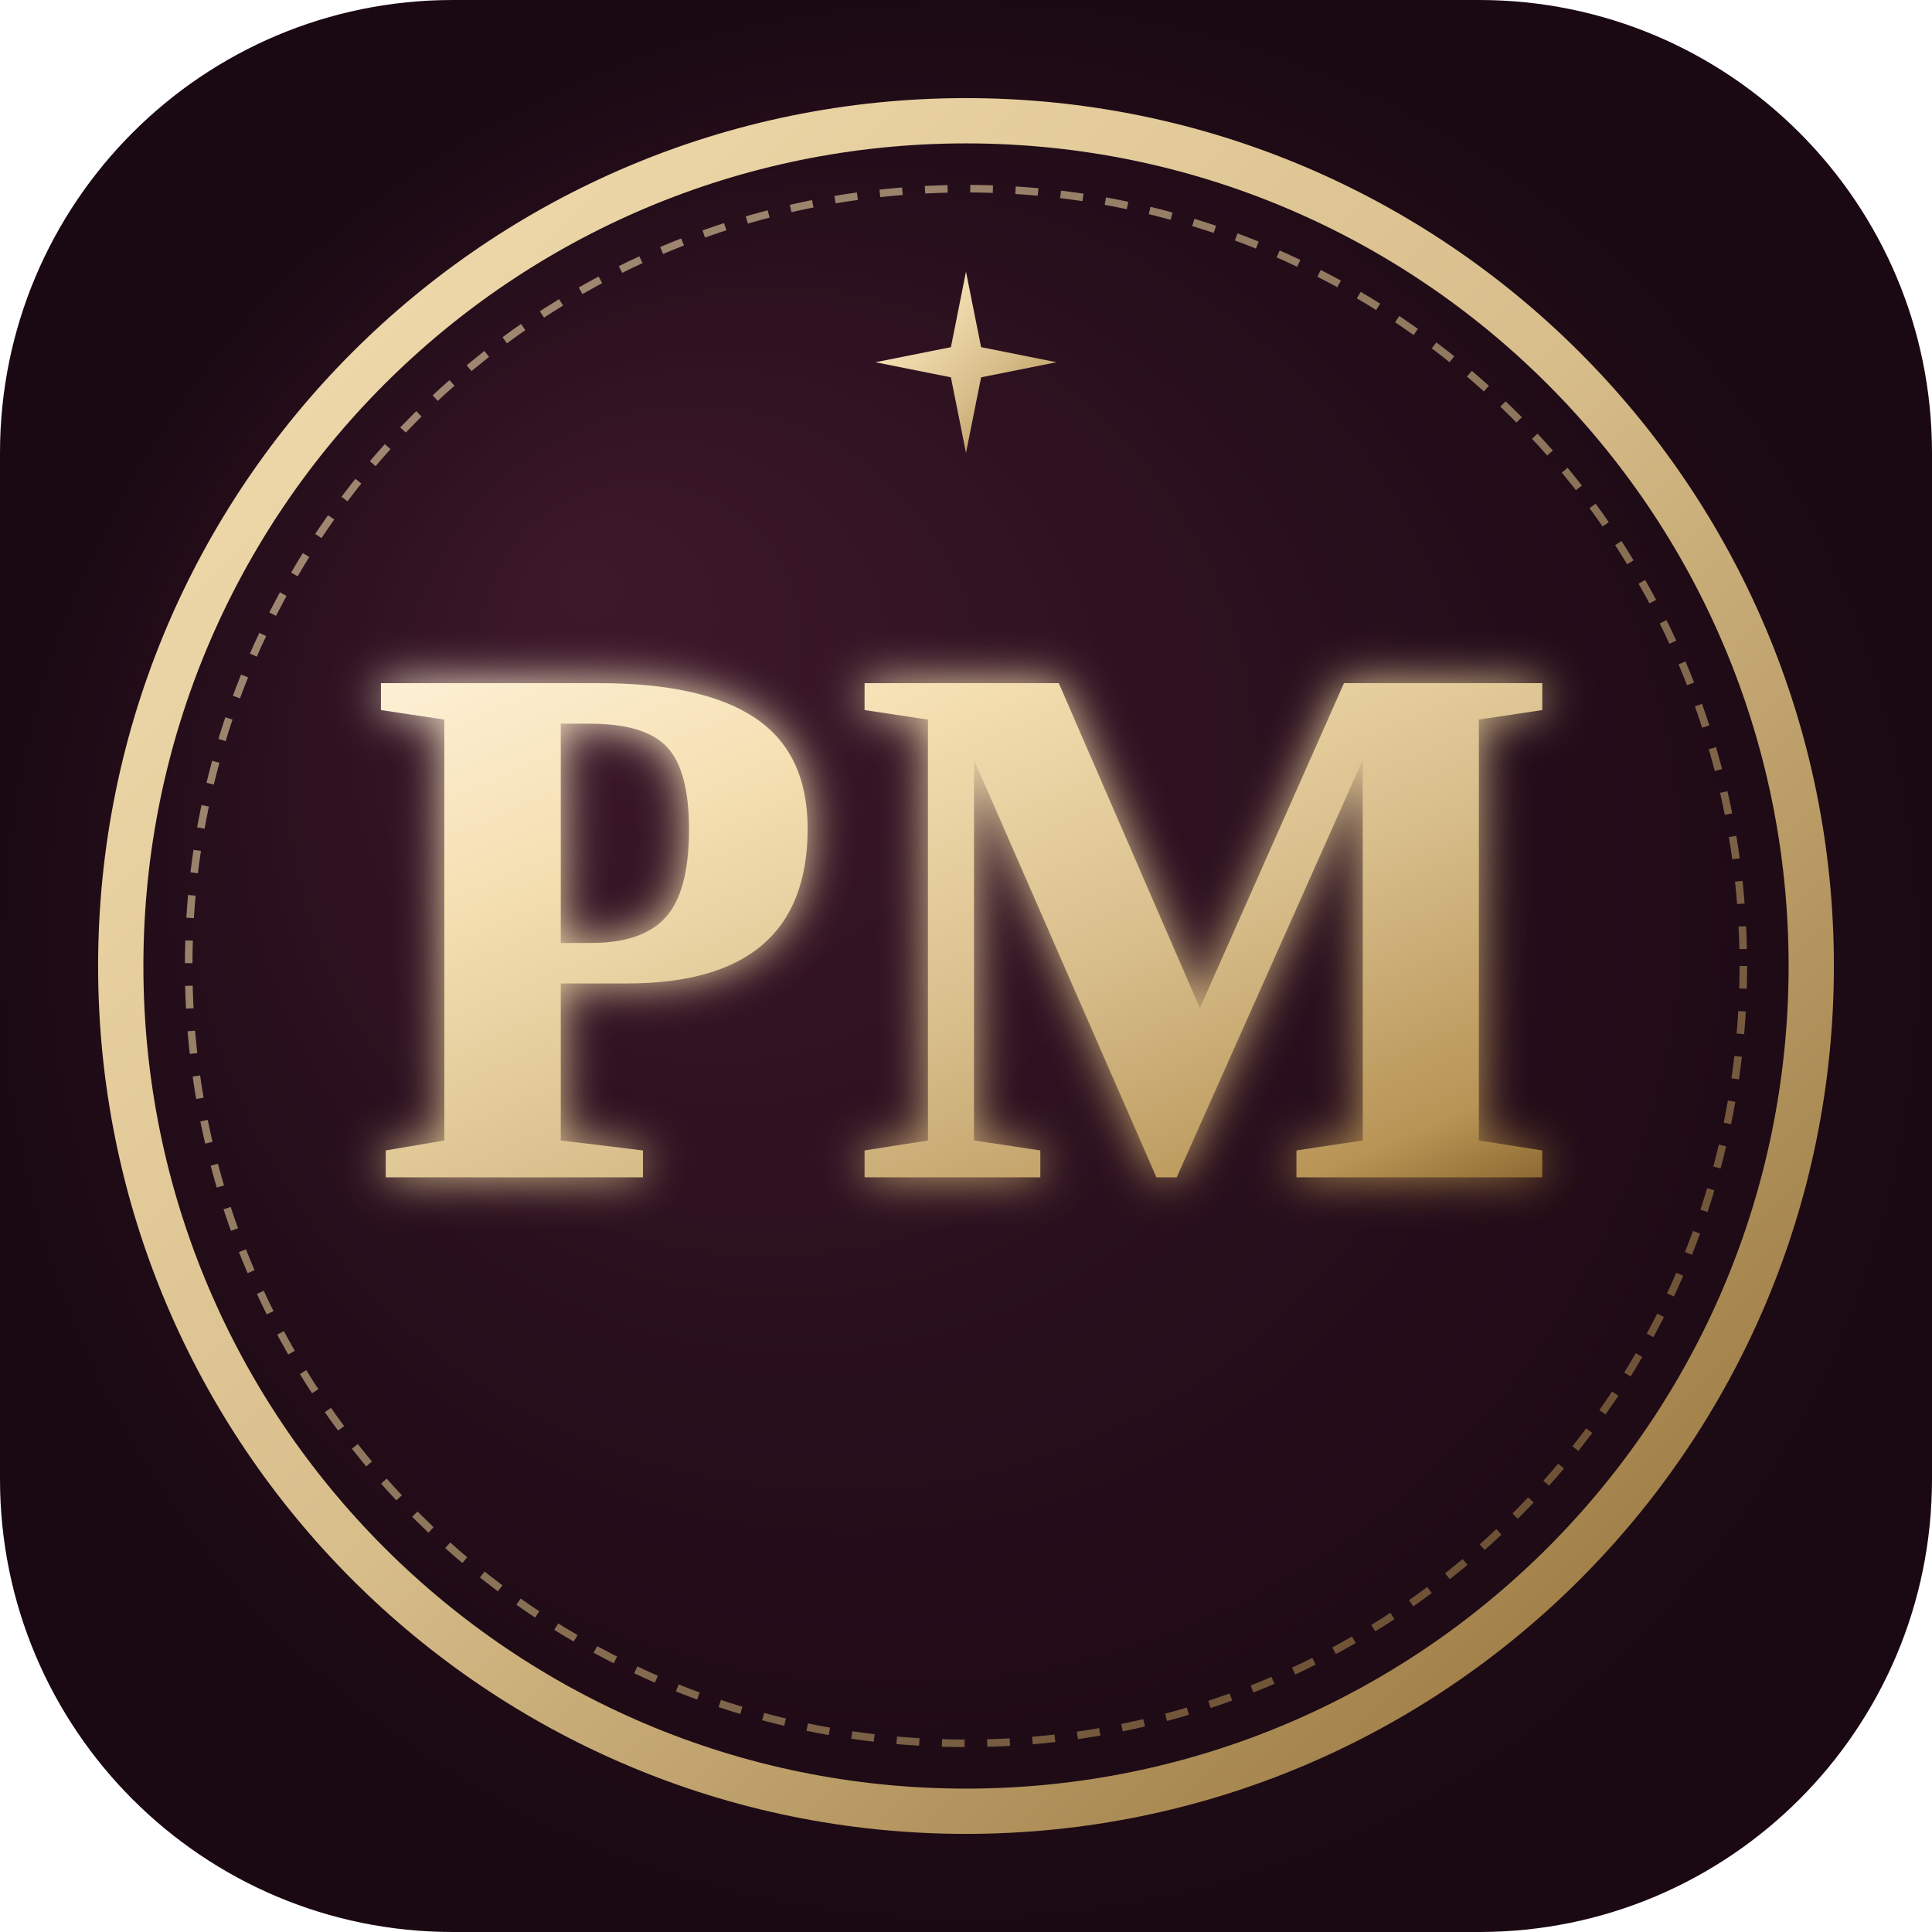
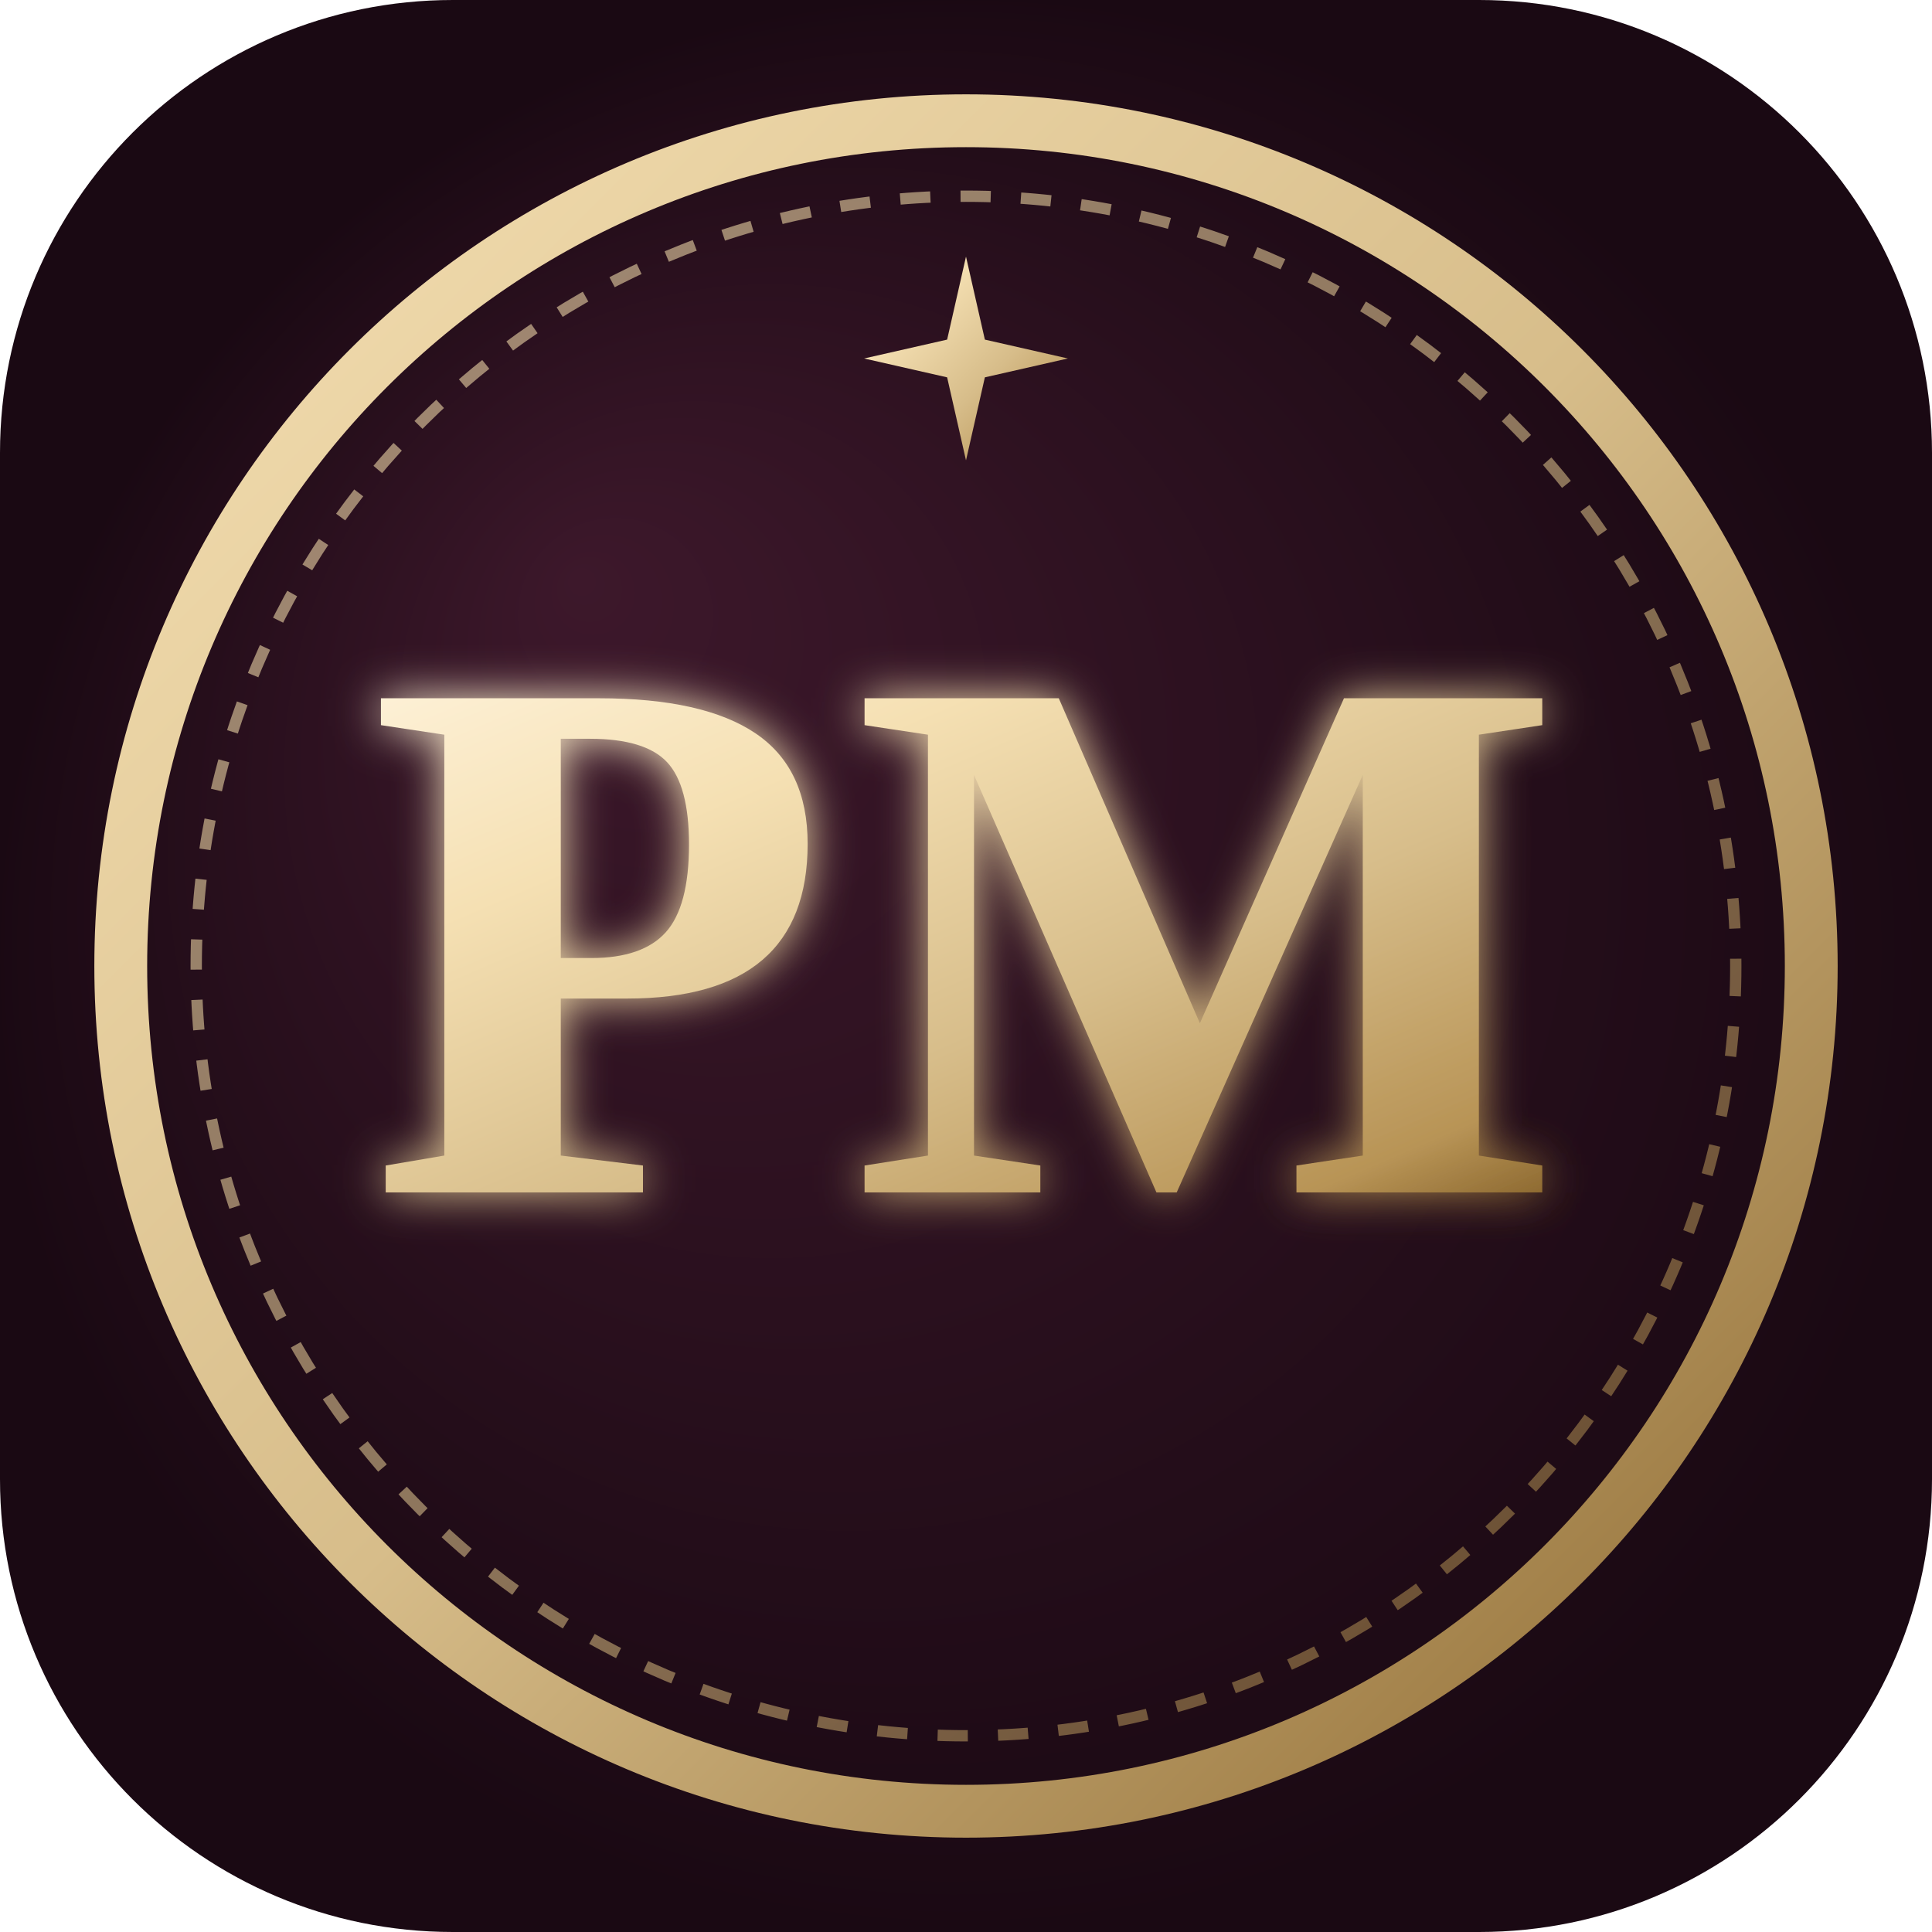
- <svg xmlns="http://www.w3.org/2000/svg" viewBox="0 0 512 512" width="100%" height="100%">
+ <svg xmlns="http://www.w3.org/2000/svg" viewBox="0 0 512 512" width="512" height="512">
  <defs>
    <radialGradient id="bg-grad" cx="50%" cy="50%" r="50%" fx="30%" fy="30%">
      <stop offset="0%" stop-color="#3d182b" />
      <stop offset="100%" stop-color="#1a0913" />
    </radialGradient>
    <linearGradient id="gold-grad" x1="0%" y1="0%" x2="100%" y2="100%">
      <stop offset="0%" stop-color="#fdf0d5" />
      <stop offset="25%" stop-color="#f5e0b3" />
      <stop offset="60%" stop-color="#d7bd8a" />
      <stop offset="90%" stop-color="#b89456" />
      <stop offset="100%" stop-color="#8f6b32" />
    </linearGradient>
    <linearGradient id="border-grad" x1="0%" y1="0%" x2="100%" y2="100%">
      <stop offset="0%" stop-color="#f5e0b3" />
      <stop offset="50%" stop-color="#d7bd8a" />
      <stop offset="100%" stop-color="#8f6b32" />
    </linearGradient>
    <filter id="gold-glow" x="-20%" y="-20%" width="140%" height="140%">
      <feGaussianBlur stdDeviation="6" result="blur" />
      <feComposite in="SourceGraphic" in2="blur" operator="over" />
    </filter>
  </defs>
  <rect width="512" height="512" rx="120" fill="url(#bg-grad)" />
-   <circle cx="256" cy="256" r="224" fill="none" stroke="url(#border-grad)" stroke-width="12" />
-   <circle cx="256" cy="256" r="206" fill="none" stroke="url(#border-grad)" stroke-width="2" stroke-dasharray="6 6" opacity="0.6" />
-   <text x="256" y="312" font-family="'Playfair Display', 'Georgia', 'Times New Roman', serif" font-size="200" font-weight="700" fill="url(#gold-grad)" text-anchor="middle" letter-spacing="6" filter="url(#gold-glow)">PM</text>
-   <path d="M256,72 L260,92 L280,96 L260,100 L256,120 L252,100 L232,96 L252,92 Z" fill="url(#gold-grad)" />
+   <circle cx="256" cy="256" r="224" fill="none" stroke="url(#border-grad)" stroke-width="14" />
+   <circle cx="256" cy="256" r="204" fill="none" stroke="url(#border-grad)" stroke-width="3" stroke-dasharray="8 8" opacity="0.6" />
+   <text x="256" y="316" font-family="'Playfair Display', 'Georgia', 'Times New Roman', serif" font-size="200" font-weight="700" fill="url(#gold-grad)" text-anchor="middle" letter-spacing="6" filter="url(#gold-glow)">PM</text>
+   <path d="M256,68 L261,90 L283,95 L261,100 L256,122 L251,100 L229,95 L251,90 Z" fill="url(#gold-grad)" />
</svg>
